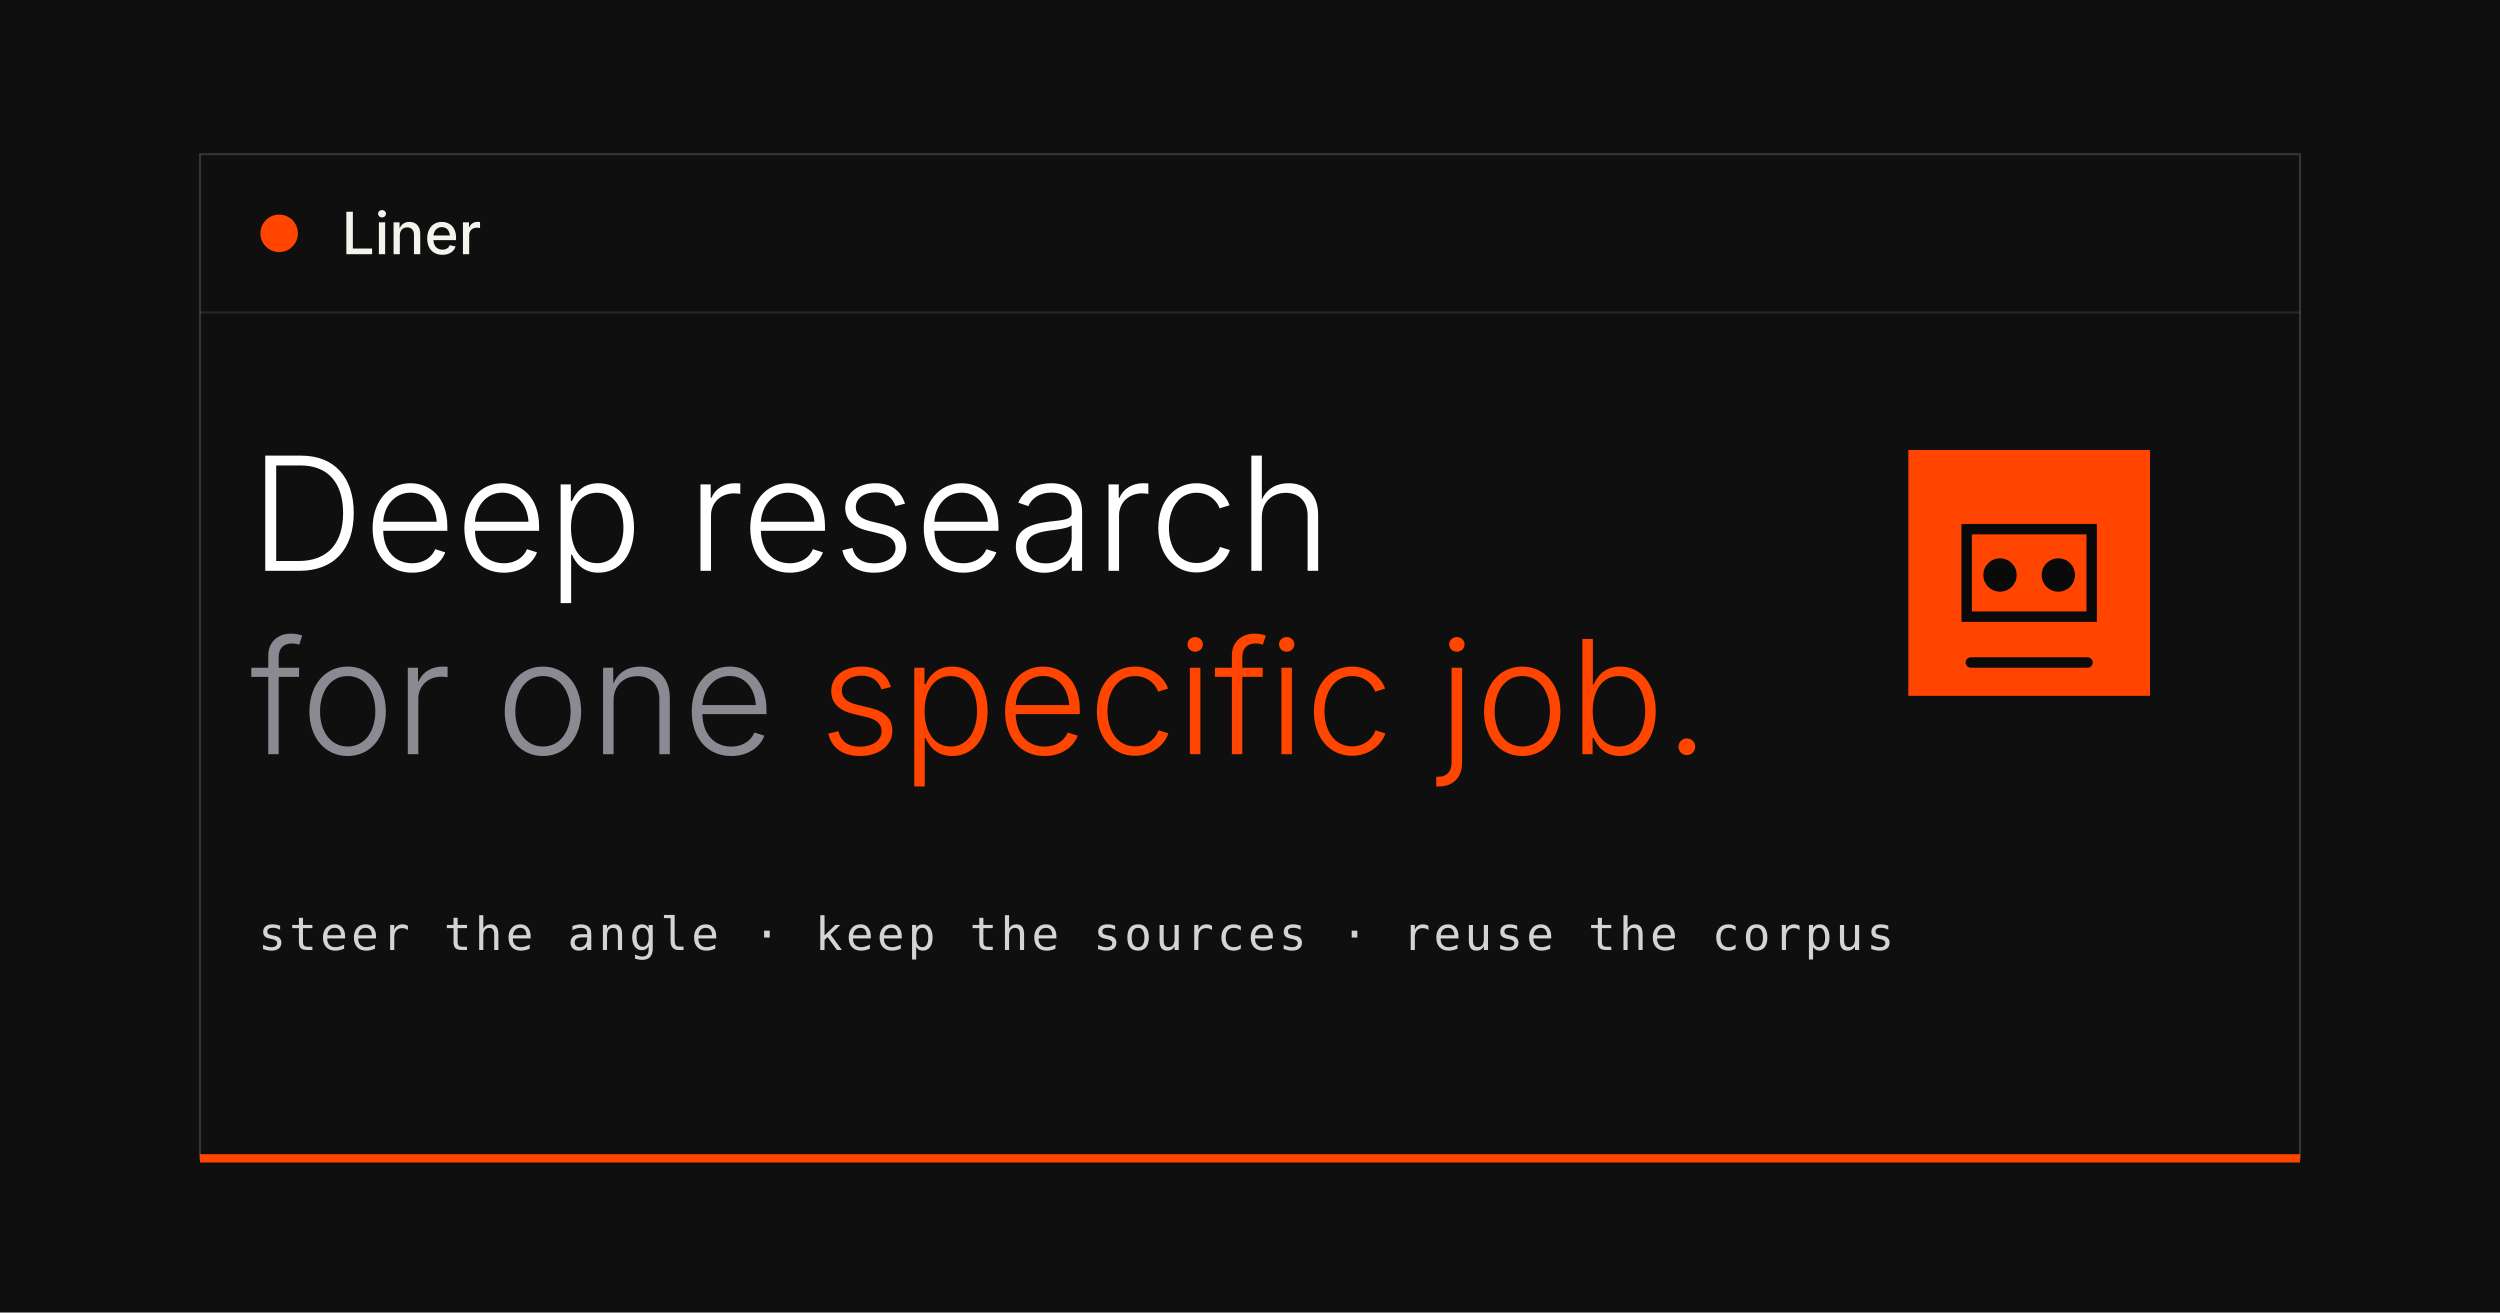
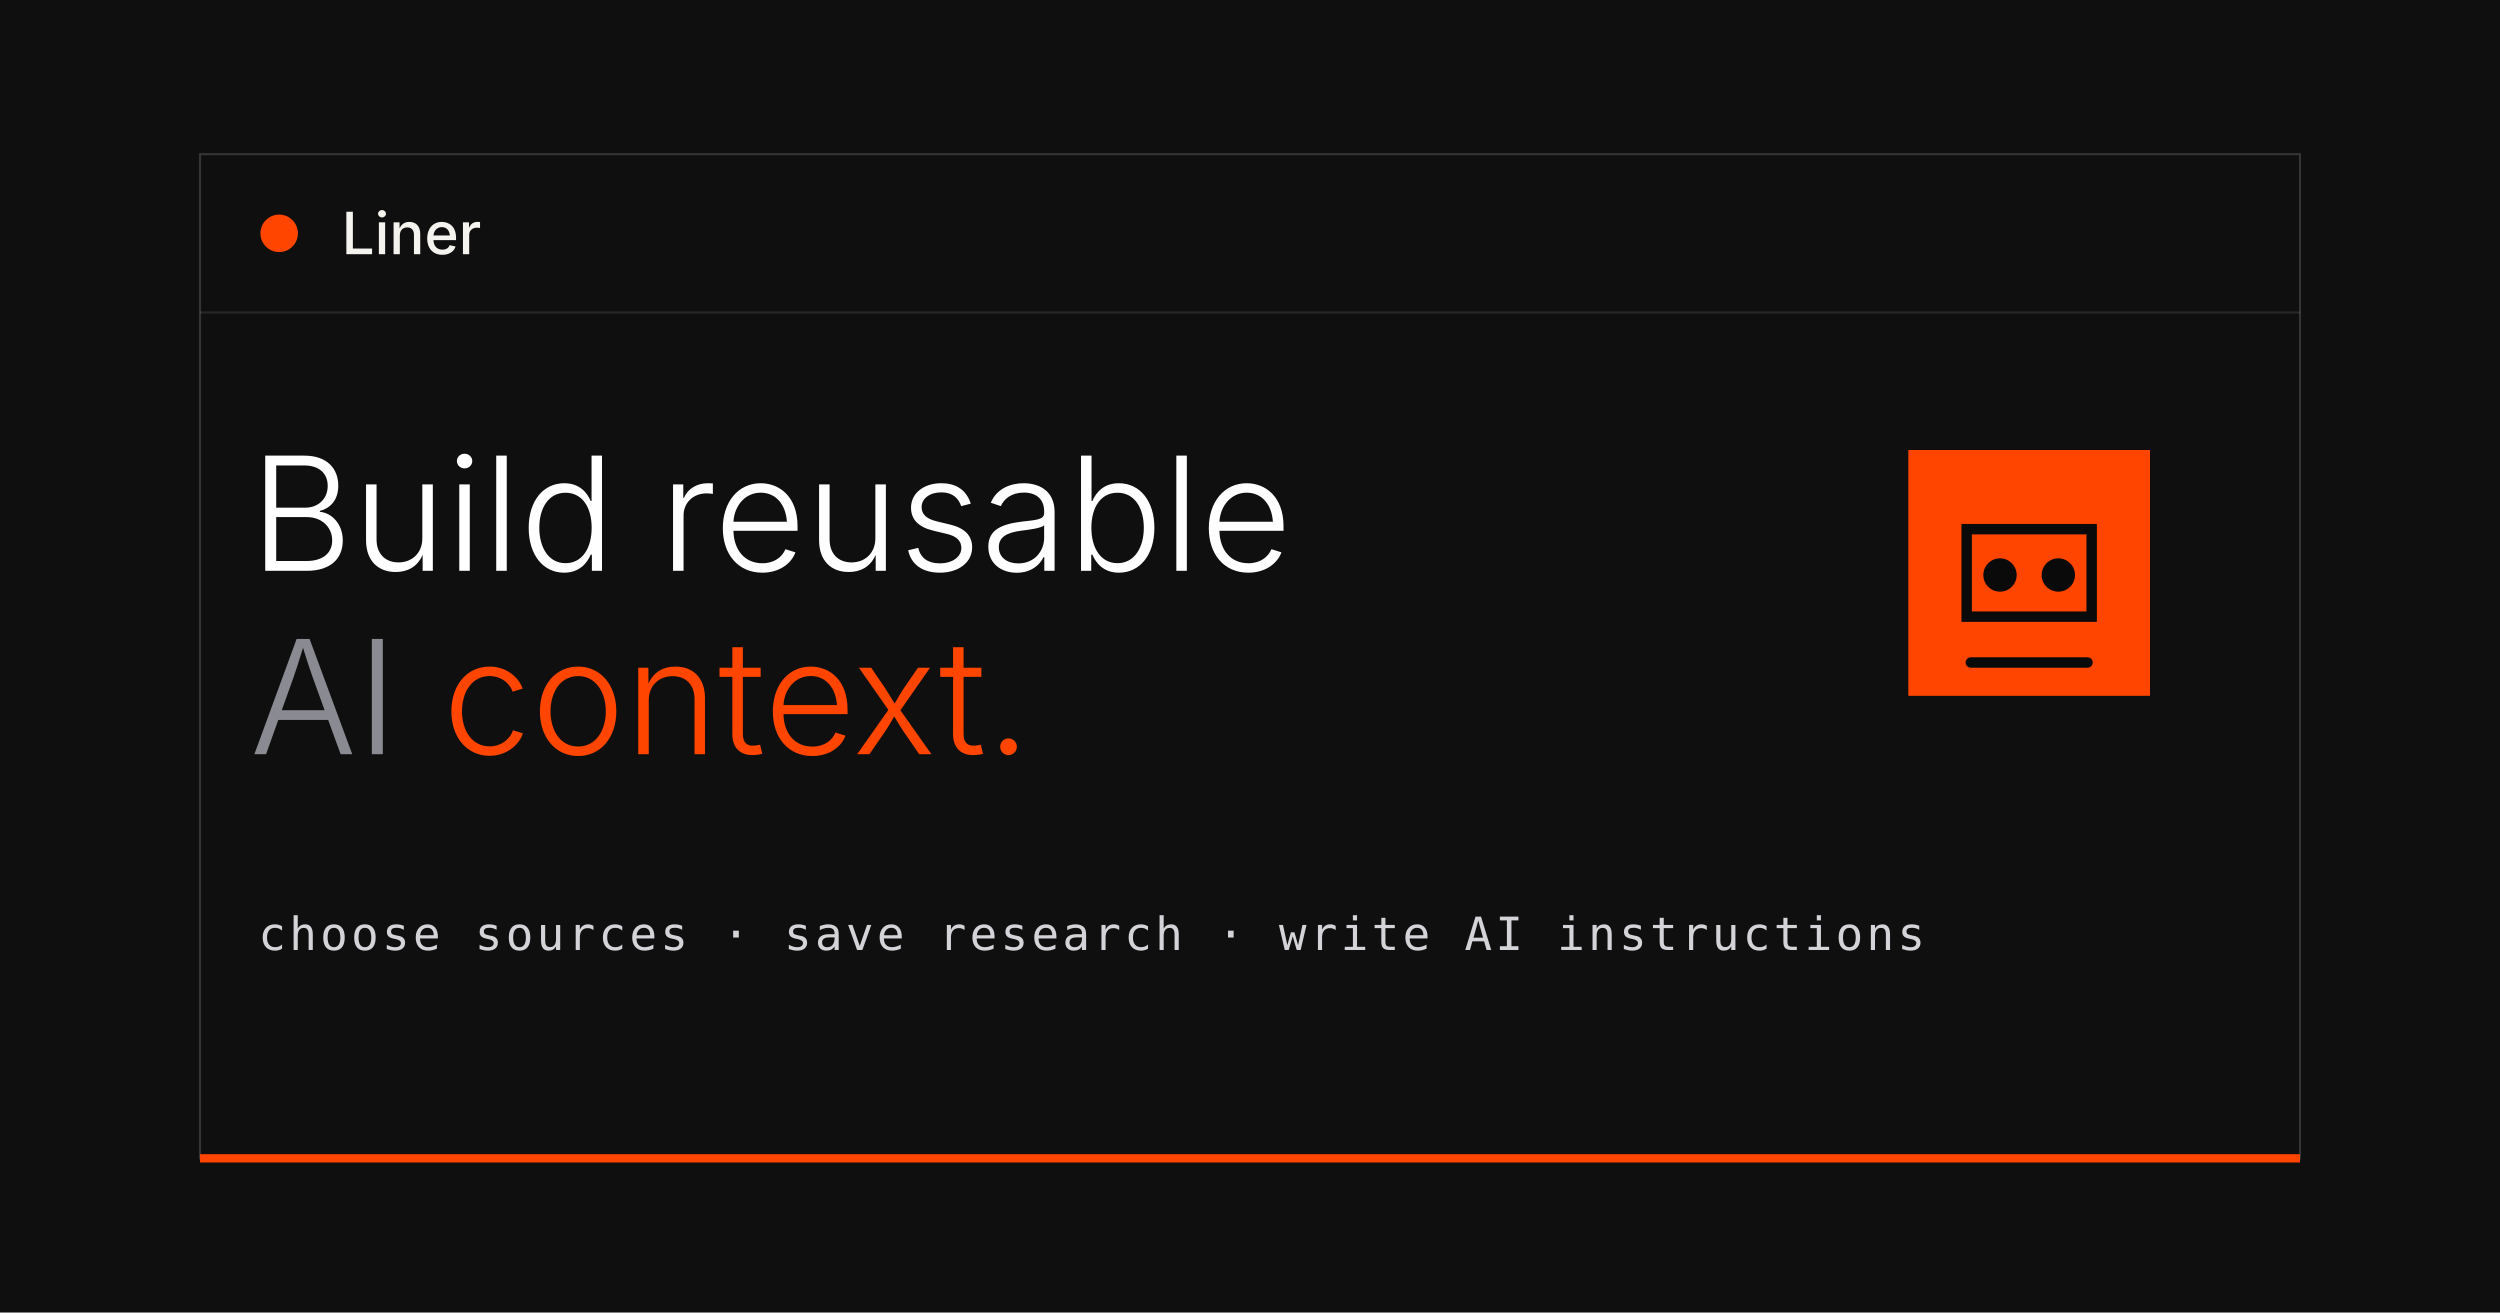
<svg xmlns="http://www.w3.org/2000/svg" width="1200" height="630" viewBox="0 0 1200 630" fill="none">
  <rect width="1200" height="630" fill="#0f0f0f" />
  <path d="M96 74H1104V556H96V74Z" stroke="rgba(255,255,255,0.16)" stroke-width="1" />
  <path d="M96 150H1104" stroke="rgba(255,255,255,0.10)" stroke-width="1" />
  <circle cx="134" cy="112" r="9" fill="#ff4500" />
  <text x="164" y="122" fill="#f4f3ed" font-family="Inter, Arial, sans-serif" font-size="28" font-weight="500">Liner</text>
  <text x="120" y="274" fill="#ffffff" font-family="Inter, Arial, sans-serif" font-size="76" font-weight="300" letter-spacing="0">
-     Deep research
+     Build reusable
  </text>
  <text x="120" y="362" fill="#8a8a93" font-family="Inter, Arial, sans-serif" font-size="76" font-weight="300" letter-spacing="0">
-     for one <tspan fill="#ff4500">specific job.</tspan>
+     AI <tspan fill="#ff4500">context.</tspan>
  </text>
  <text x="124" y="456" fill="#d4d4d8" font-family="JetBrains Mono, Menlo, monospace" font-size="22" letter-spacing="1.6">
-     steer the angle  ·  keep the sources  ·  reuse the corpus
+     choose sources · save research · write AI instructions
  </text>
  <path d="M916 216H1032V334H916V216Z" fill="#ff4500" />
  <path d="M944 254H1004V296H944V254Z" stroke="#0a0a0a" stroke-width="5" />
  <circle cx="960" cy="276" r="8" fill="#0a0a0a" />
  <circle cx="988" cy="276" r="8" fill="#0a0a0a" />
  <path d="M946 318H1002" stroke="#0a0a0a" stroke-width="5" stroke-linecap="round" />
  <path d="M96 556H1104" stroke="#ff4500" stroke-width="4" />
</svg>
